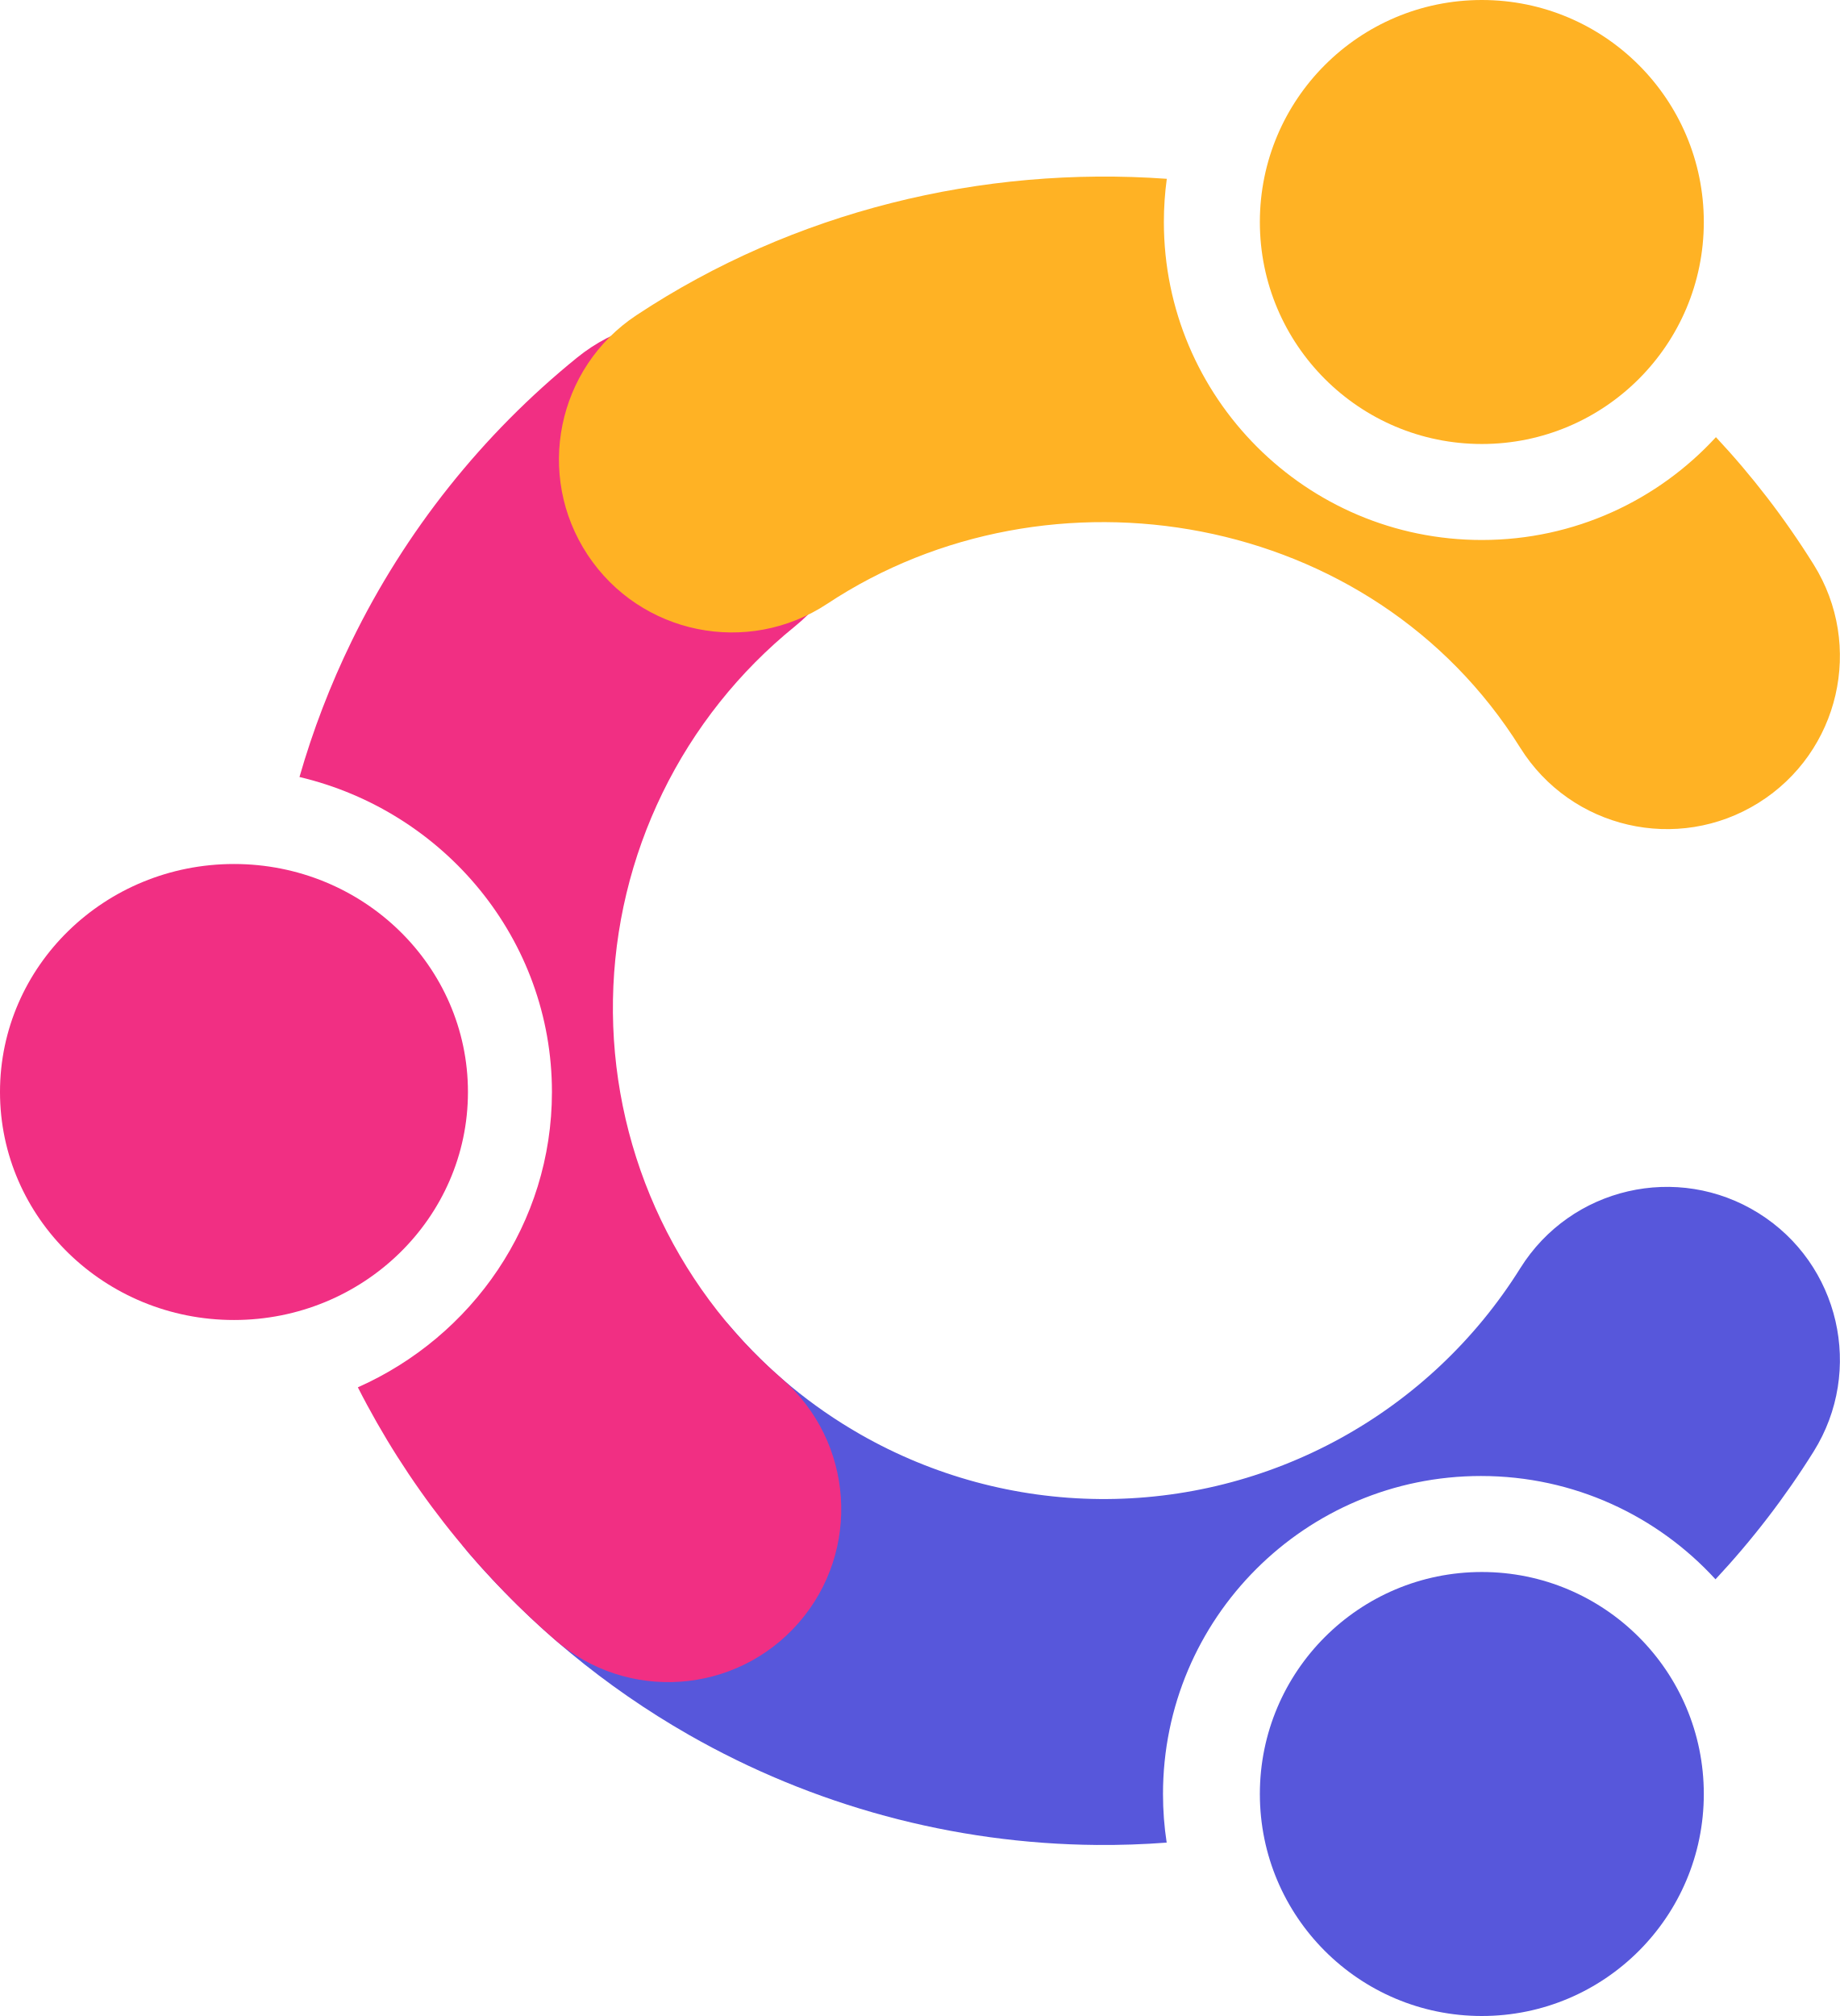
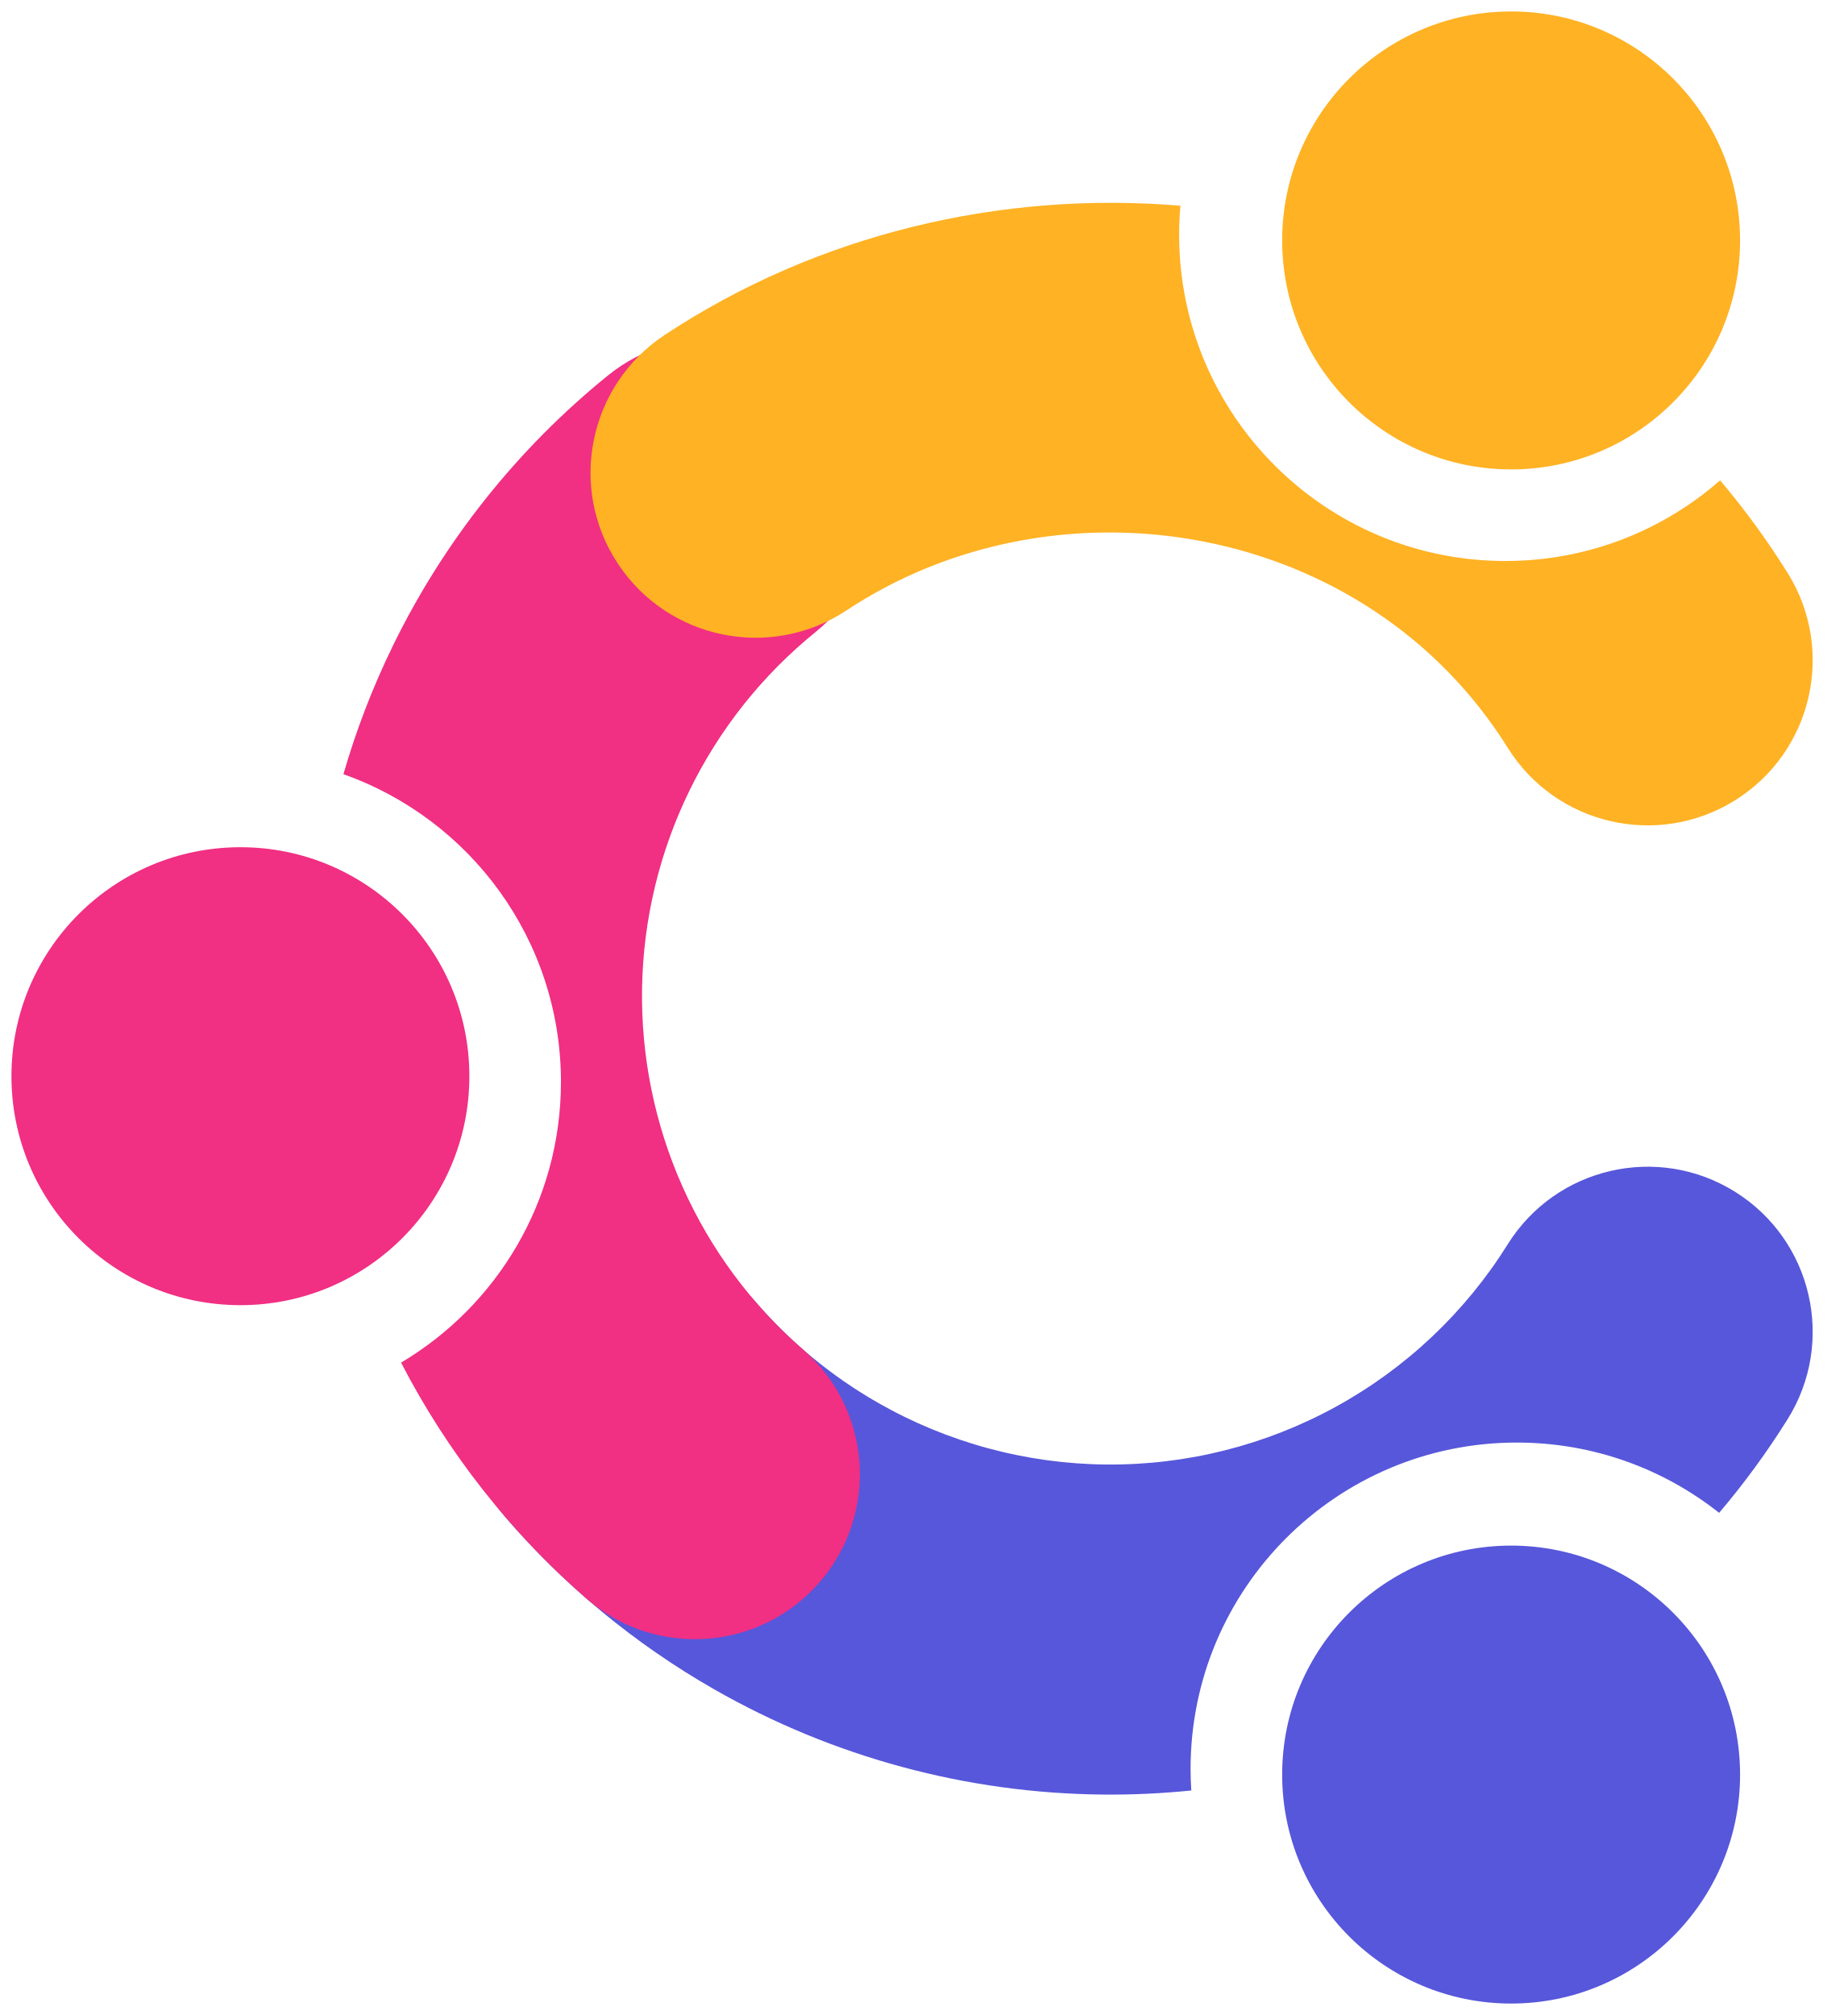
- <svg xmlns="http://www.w3.org/2000/svg" width="153.34" height="168" viewBox="23 27 153.34 168" fill="none">
-   <path d="M149.703 132.685C153.921 125.933 162.814 123.88 169.566 128.099C176.317 132.318 178.37 141.211 174.152 147.962C171.766 151.781 169.024 155.343 165.974 158.609C161.129 153.318 154.166 150 146.427 150C131.792 150 119.927 161.865 119.927 176.5C119.927 177.877 120.031 179.23 120.234 180.551C118.294 180.697 116.346 180.764 114.392 180.747C102.459 180.643 90.75 177.479 80.389 171.557C73.433 167.581 67.238 162.451 62.059 156.413C56.876 150.371 57.572 141.269 63.615 136.086C69.657 130.903 78.759 131.6 83.942 137.643C86.981 141.185 90.615 144.194 94.696 146.526C100.774 150 107.642 151.858 114.643 151.919C121.644 151.98 128.544 150.243 134.682 146.876C140.82 143.509 145.993 138.622 149.703 132.685Z" fill="#5757DB" />
-   <path d="M71.105 56.794C77.291 51.784 86.369 52.738 91.379 58.925C96.389 65.112 95.435 74.189 89.248 79.199C84.604 82.959 80.841 87.691 78.222 93.062C75.602 98.432 74.19 104.311 74.086 110.286C73.982 116.26 75.188 122.185 77.618 127.644C80.049 133.102 83.645 137.962 88.154 141.882C94.163 147.105 94.799 156.211 89.576 162.219C84.353 168.227 75.249 168.864 69.24 163.641C62.458 157.745 56.888 150.602 52.825 142.611C62.363 138.373 69 128.948 69 118C69 105.273 60.03 94.603 47.959 91.75C49.074 87.867 50.528 84.076 52.31 80.423C56.774 71.269 63.19 63.204 71.105 56.794Z" fill="#F12F83" />
-   <path d="M76.047 53.265C89.139 44.605 104.843 40.794 120.244 41.901C120.084 43.078 120 44.279 120 45.499C120 60.135 131.864 71.999 146.5 71.999C154.219 71.999 161.167 68.698 166.01 63.43C168.989 66.614 171.721 70.149 174.151 74.038C178.37 80.789 176.316 89.682 169.565 93.901C162.814 98.12 153.921 96.066 149.702 89.315C137.349 69.547 110.483 65.053 91.952 77.311C85.312 81.703 76.369 79.88 71.977 73.241C67.585 66.601 69.408 57.657 76.047 53.265Z" fill="#FFB224" />
-   <path d="M42.5 137C53.27 137 62 128.493 62 118C62 107.507 53.27 99 42.5 99C31.73 99 23 107.507 23 118C23 128.493 31.73 137 42.5 137Z" fill="#F12F83" />
-   <path d="M146.5 64C156.717 64 165 55.717 165 45.5C165 35.283 156.717 27 146.5 27C136.283 27 128 35.283 128 45.5C128 55.717 136.283 64 146.5 64Z" fill="#FFB224" />
-   <path d="M146.5 195C156.717 195 165 186.717 165 176.5C165 166.283 156.717 158 146.5 158C136.283 158 128 166.283 128 176.5C128 186.717 136.283 195 146.5 195Z" fill="#5757DB" />
+ <svg xmlns="http://www.w3.org/2000/svg" width="161.37" height="176" viewBox="16 22 161.37 176" fill="none">
+   <path d="M147.702 130.684C151.92 123.933 160.814 121.88 167.565 126.098C174.316 130.317 176.37 139.21 172.151 145.962C170.353 148.839 168.353 151.571 166.171 154.14C161.314 150.296 155.175 148 148.5 148C132.76 148 120 160.76 120 176.5C120 177.135 120.022 177.765 120.063 178.389C117.521 178.648 114.96 178.769 112.391 178.747C100.458 178.643 88.749 175.478 78.388 169.556C71.432 165.58 65.237 160.451 60.058 154.413C54.875 148.37 55.572 139.269 61.614 134.086C67.656 128.902 76.758 129.6 81.941 135.642C84.98 139.185 88.614 142.194 92.695 144.526C98.773 148 105.641 149.857 112.642 149.919C119.643 149.98 126.543 148.243 132.681 144.876C138.819 141.508 143.992 136.622 147.702 130.684Z" fill="#5757DB" />
+   <path d="M69.105 54.794C75.291 49.784 84.369 50.738 89.379 56.925C94.389 63.112 93.435 72.189 87.248 77.199C82.604 80.959 78.841 85.691 76.222 91.062C73.602 96.432 72.19 102.311 72.086 108.286C71.982 114.26 73.188 120.185 75.618 125.644C78.049 131.102 81.645 135.962 86.154 139.882C92.163 145.105 92.799 154.211 87.576 160.219C82.353 166.227 73.249 166.864 67.24 161.641C60.573 155.846 55.078 148.844 51.034 141.018C59.395 136.051 65 126.931 65 116.5C65 104.09 57.068 93.534 45.997 89.623C47.107 85.783 48.548 82.036 50.31 78.423C54.774 69.269 61.19 61.204 69.105 54.794Z" fill="#F12F83" />
+   <path d="M74.047 51.266C87.386 42.443 103.435 38.653 119.113 39.97C119.04 40.803 119 41.647 119 42.5C119 58.24 131.76 71 147.5 71C154.683 71 161.245 68.341 166.257 63.955C168.373 66.455 170.345 69.149 172.151 72.038C176.37 78.79 174.316 87.683 167.565 91.901C160.814 96.12 151.92 94.067 147.702 87.315C135.349 67.547 108.483 63.054 89.952 75.311C83.312 79.703 74.369 77.881 69.977 71.241C65.585 64.601 67.408 55.658 74.047 51.266Z" fill="#FFB224" />
+   <path d="M37 136C48.046 136 57 127.046 57 116C57 104.954 48.046 96 37 96C25.954 96 17 104.954 17 116C17 127.046 25.954 136 37 136Z" fill="#F12F83" />
+   <path d="M148 63C159.046 63 168 54.046 168 43C168 31.954 159.046 23 148 23C136.954 23 128 31.954 128 43C128 54.046 136.954 63 148 63Z" fill="#FFB224" />
+   <path d="M148 197C159.046 197 168 188.046 168 177C168 165.954 159.046 157 148 157C136.954 157 128 165.954 128 177C128 188.046 136.954 197 148 197Z" fill="#5757DB" />
</svg>
